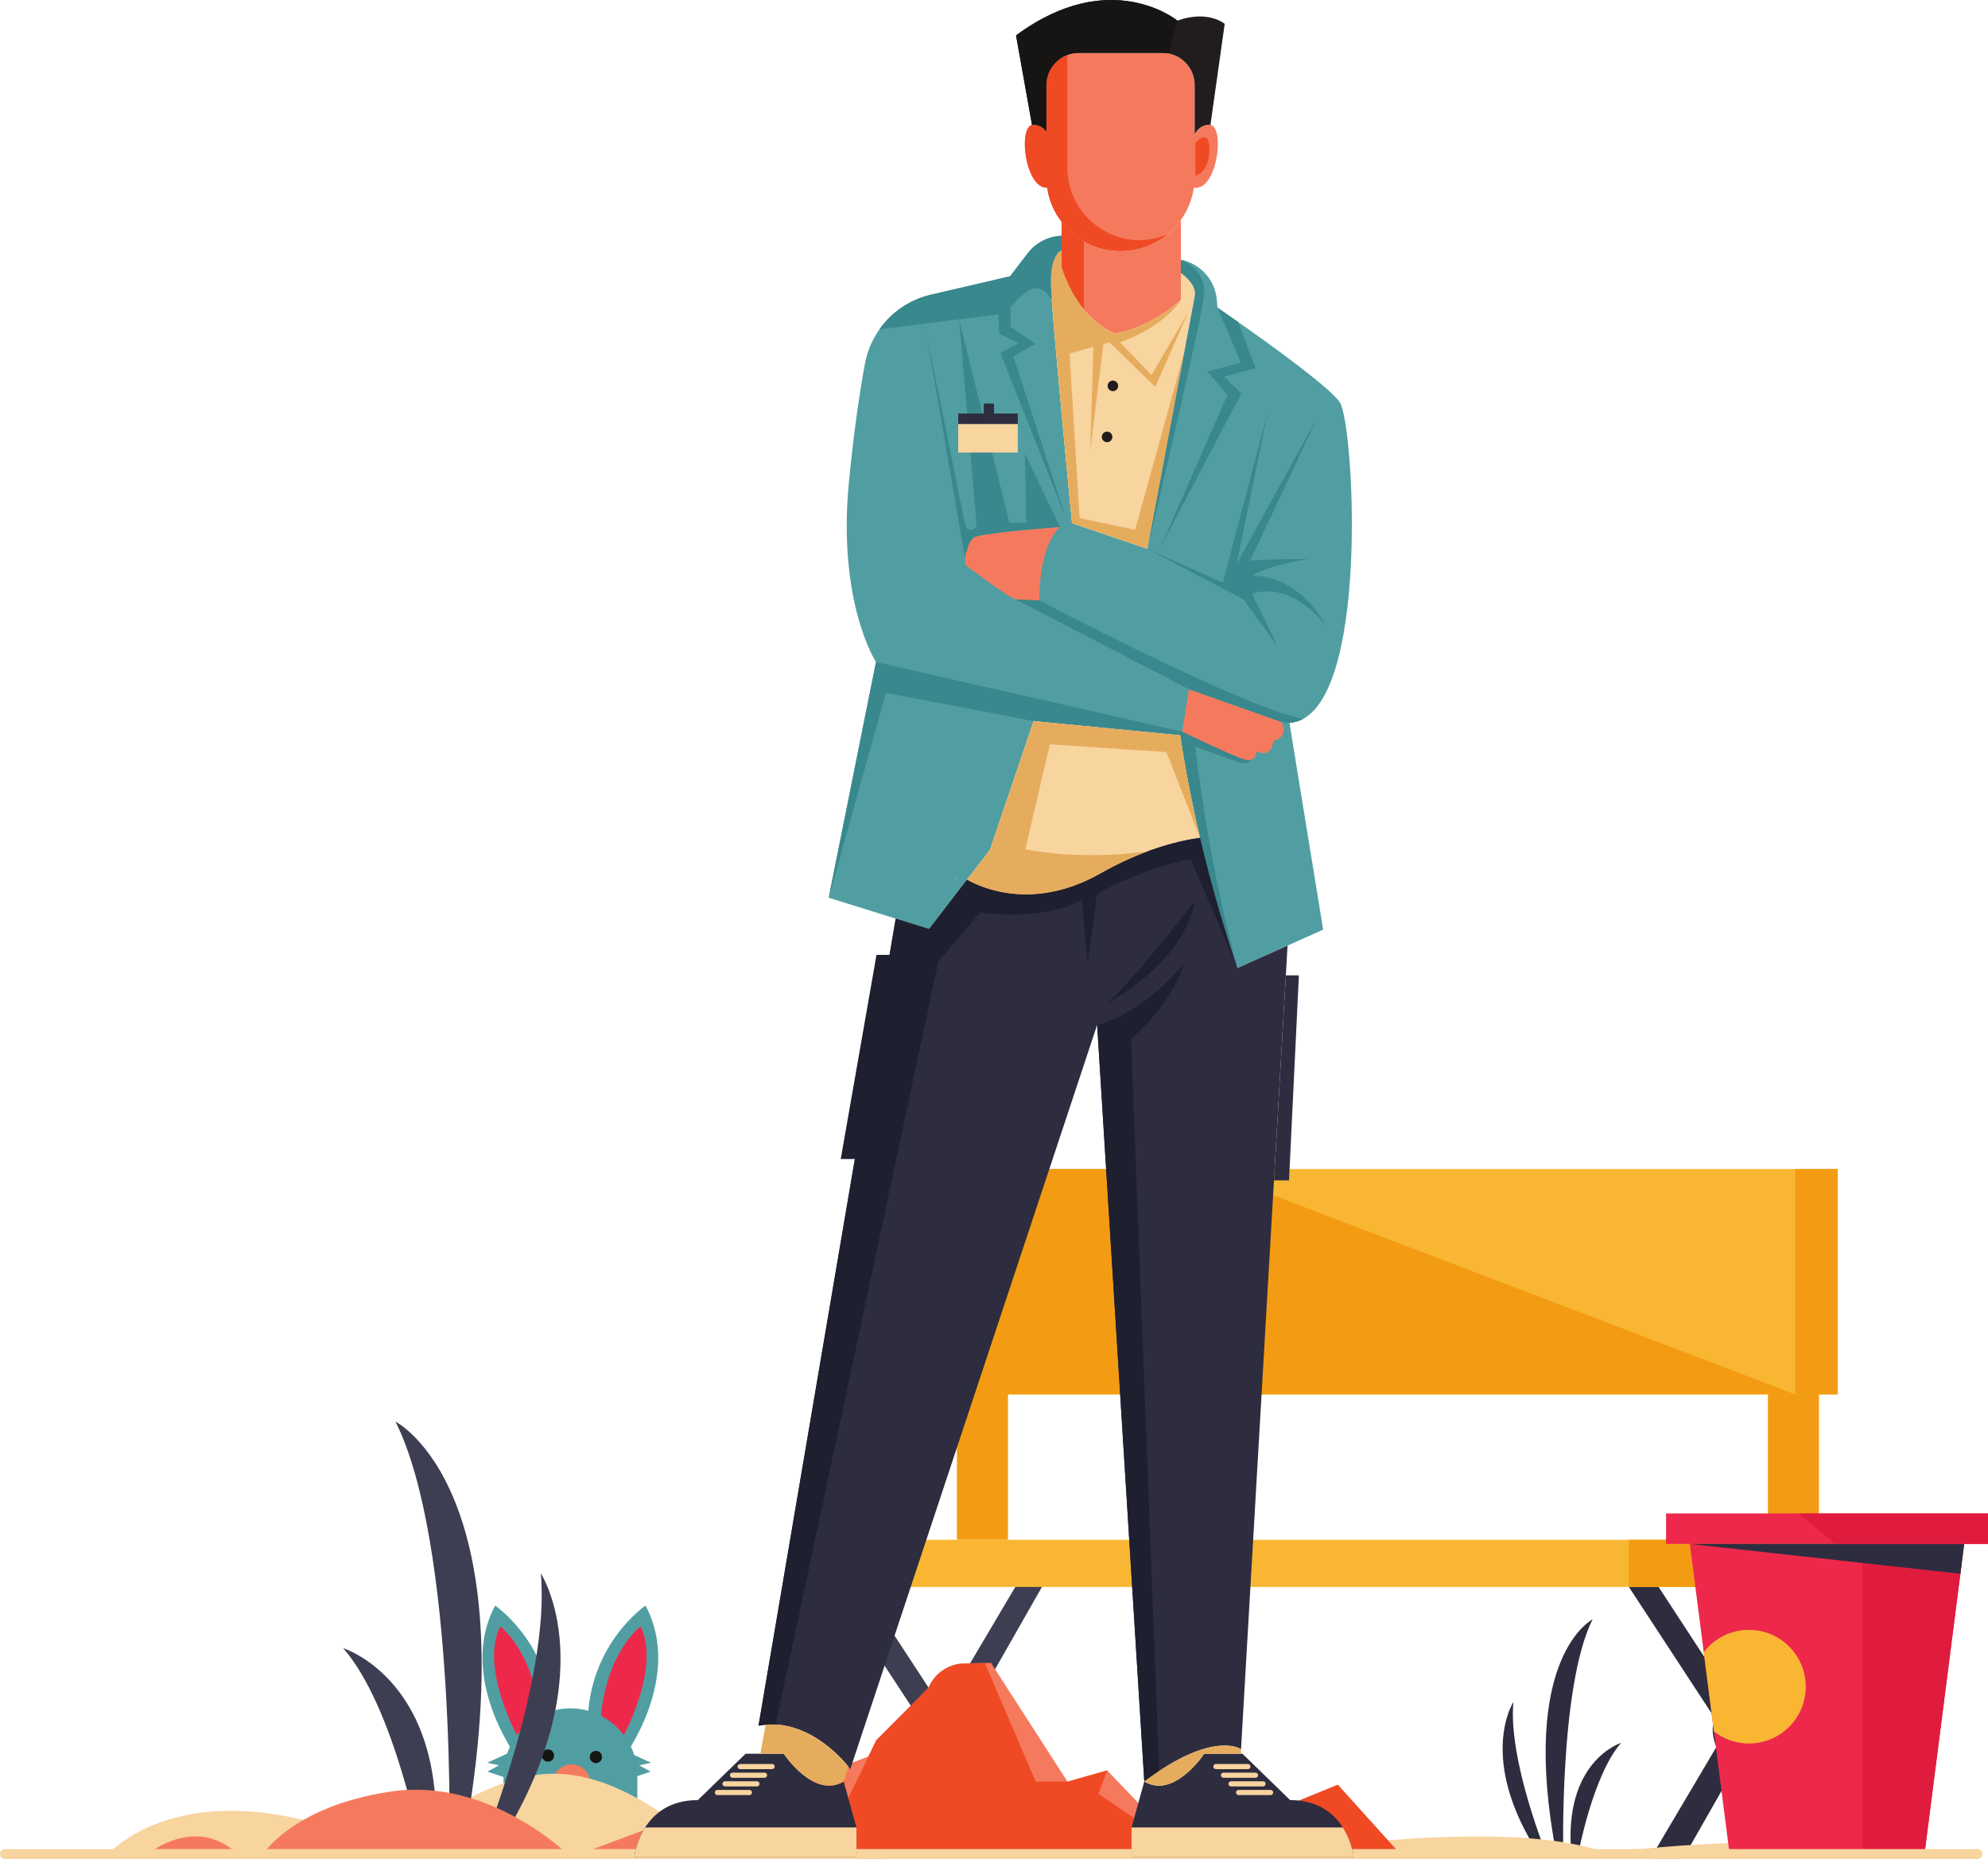
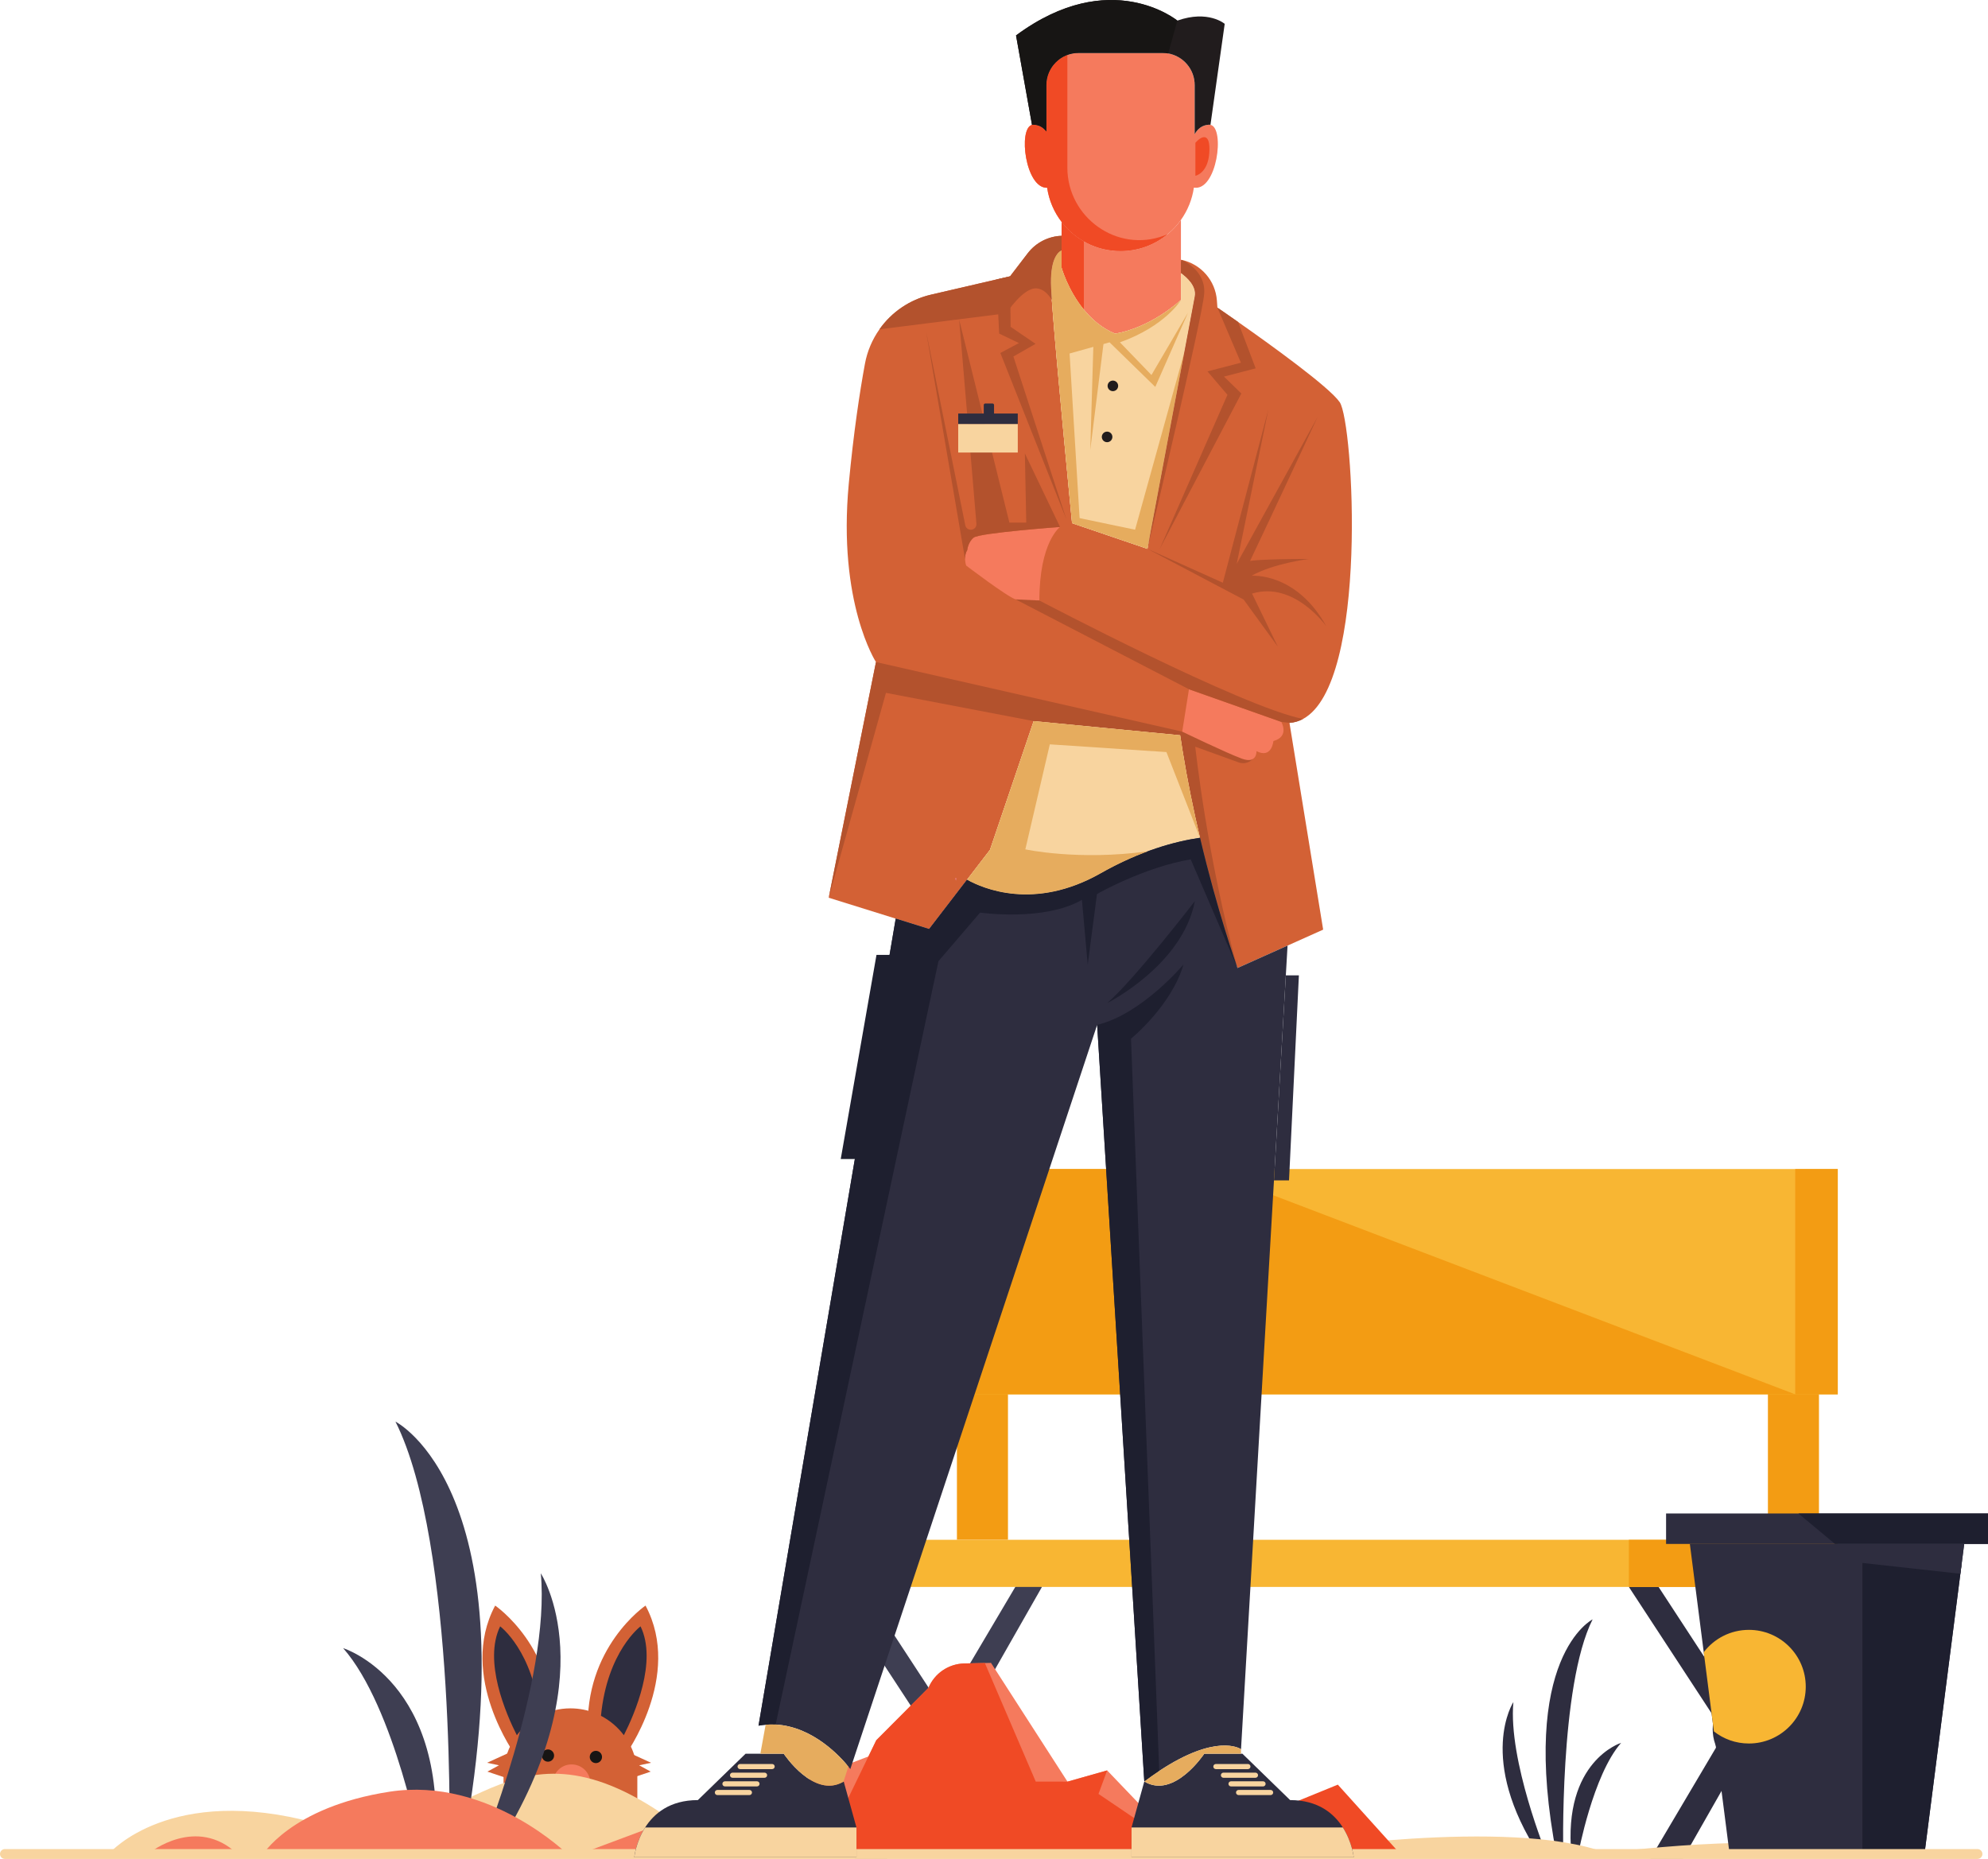
<svg xmlns="http://www.w3.org/2000/svg" viewBox="0 0 2530.853 2366.773" height="2366.773" width="2530.853" xml:space="preserve" id="svg2" version="1.1">
  <defs id="defs6" />
  <g transform="matrix(1.333333,0,0,-1.333333,0,2366.773)" id="g10">
    <g transform="scale(0.1)" id="g12">
-       <path id="path14" style="fill:#519ea2;fill-opacity:1;fill-rule:nonzero;stroke:none" d="M 6085.22,799.199 V 160.801 H 4807.83 v 638.398 c 0,143.301 47.46,275.701 126.99,382.201 57.52,77 132.32,140.8 218.45,185.2 87.69,45.5 187.64,71.3 293.25,71.3 176.34,0 336.01,-71.3 451.68,-187 115.35,-115.7 187.02,-275.298 187.02,-451.701" />
-       <path id="path16" style="fill:#519ea2;fill-opacity:1;fill-rule:nonzero;stroke:none" d="m 4924.09,986.402 c 0,0 -556.12,758.998 -196.28,1432.898 0,0 588.83,-399.1 549.58,-1210.4 l -353.3,-222.498" />
-       <path id="path18" style="fill:#ee284b;fill-opacity:1;fill-rule:nonzero;stroke:none" d="m 5153.27,1366.6 c -86.13,-44.4 -160.93,-108.2 -218.45,-185.2 -102.47,201.8 -321.87,705.7 -159.36,1039.5 0,0 317.77,-236.4 377.81,-854.3" />
-       <path id="path20" style="fill:#519ea2;fill-opacity:1;fill-rule:nonzero;stroke:none" d="m 5967.23,986.402 c 0,0 556.12,758.998 196.28,1432.898 0,0 -588.83,-399.1 -549.58,-1210.4 l 353.3,-222.498" />
-       <path id="path22" style="fill:#ee284b;fill-opacity:1;fill-rule:nonzero;stroke:none" d="m 5738.05,1366.6 c 86.12,-44.4 160.93,-108.2 218.45,-185.2 102.47,201.8 321.86,705.7 159.36,1039.5 0,0 -317.77,-236.4 -377.81,-854.3" />
+       <path id="path14" style="fill:#d36135;fill-opacity:1;fill-rule:nonzero;stroke:none" d="M 6085.22,799.199 V 160.801 H 4807.83 v 638.398 c 0,143.301 47.46,275.701 126.99,382.201 57.52,77 132.32,140.8 218.45,185.2 87.69,45.5 187.64,71.3 293.25,71.3 176.34,0 336.01,-71.3 451.68,-187 115.35,-115.7 187.02,-275.298 187.02,-451.701" />
+       <path id="path16" style="fill:#d36135;fill-opacity:1;fill-rule:nonzero;stroke:none" d="m 4924.09,986.402 c 0,0 -556.12,758.998 -196.28,1432.898 0,0 588.83,-399.1 549.58,-1210.4 l -353.3,-222.498" />
+       <path id="path18" style="fill:#2e2d3f;fill-opacity:1;fill-rule:nonzero;stroke:none" d="m 5153.27,1366.6 c -86.13,-44.4 -160.93,-108.2 -218.45,-185.2 -102.47,201.8 -321.87,705.7 -159.36,1039.5 0,0 317.77,-236.4 377.81,-854.3" />
+       <path id="path20" style="fill:#d36135;fill-opacity:1;fill-rule:nonzero;stroke:none" d="m 5967.23,986.402 c 0,0 556.12,758.998 196.28,1432.898 0,0 -588.83,-399.1 -549.58,-1210.4 l 353.3,-222.498" />
+       <path id="path22" style="fill:#2e2d3f;fill-opacity:1;fill-rule:nonzero;stroke:none" d="m 5738.05,1366.6 c 86.12,-44.4 160.93,-108.2 218.45,-185.2 102.47,201.8 321.86,705.7 159.36,1039.5 0,0 -317.77,-236.4 -377.81,-854.3" />
      <path id="path24" style="fill:#f57a5d;fill-opacity:1;fill-rule:nonzero;stroke:none" d="m 5636.69,723.5 c 0,-16.102 -2.2,-31.5 -6.29,-45.898 -119.76,22.898 -237,40.5 -351.72,53.699 4.08,95.597 82.35,171.301 178.85,171.301 99.01,0 179.16,-80.102 179.16,-179.102" />
      <path id="path26" style="fill:#171514;fill-opacity:1;fill-rule:nonzero;stroke:none" d="m 5748.09,973.699 c 0,-32.398 -26.23,-58.597 -58.58,-58.597 -32.35,0 -58.57,26.199 -58.57,58.597 0,32.301 26.22,58.601 58.57,58.601 32.35,0 58.58,-26.3 58.58,-58.601" />
      <path id="path28" style="fill:#171514;fill-opacity:1;fill-rule:nonzero;stroke:none" d="m 5290.46,987.102 c 0,-32.301 -26.22,-58.5 -58.57,-58.5 -32.35,0 -58.57,26.199 -58.57,58.5 0,32.398 26.22,58.598 58.57,58.598 32.35,0 58.57,-26.2 58.57,-58.598" />
-       <path id="path30" style="fill:#519ea2;fill-opacity:1;fill-rule:nonzero;stroke:none" d="m 4895.16,1030.2 -244.67,-112.001 113.72,-24.101 -110.27,-60.297 184.36,-62.102 56.86,258.501" />
-       <path id="path32" style="fill:#519ea2;fill-opacity:1;fill-rule:nonzero;stroke:none" d="m 5971.56,1030.2 244.67,-112.001 -113.72,-24.101 110.27,-60.297 -184.36,-62.102 -56.86,258.501" />
+       <path id="path30" style="fill:#d36135;fill-opacity:1;fill-rule:nonzero;stroke:none" d="m 4895.16,1030.2 -244.67,-112.001 113.72,-24.101 -110.27,-60.297 184.36,-62.102 56.86,258.501" />
+       <path id="path32" style="fill:#d36135;fill-opacity:1;fill-rule:nonzero;stroke:none" d="m 5971.56,1030.2 244.67,-112.001 -113.72,-24.101 110.27,-60.297 -184.36,-62.102 -56.86,258.501" />
      <g transform="scale(1.07534)" id="g34">
        <path id="path36" style="fill:#2e2d3f;fill-opacity:1;fill-rule:nonzero;stroke:none" d="M 14462.8,2415.34 16038.3,7.719 H 16300 L 14645.4,2539.67 14462.8,2415.34" />
      </g>
      <g transform="scale(1.0765)" id="g38">
        <path id="path40" style="fill:#2e2d3f;fill-opacity:1;fill-rule:nonzero;stroke:none" d="M 16300,2412.72 14927.7,3.901 h -289.5 l 1499.6,2534.319 162.2,-125.5" />
      </g>
      <path id="path42" style="fill:#3e3e52;fill-opacity:1;fill-rule:nonzero;stroke:none" d="M 7953.91,2597.3 9648.14,8.301 h 281.37 L 8150.25,2731 7953.91,2597.3" />
      <path id="path44" style="fill:#3e3e52;fill-opacity:1;fill-rule:nonzero;stroke:none" d="M 9948.53,2597.3 8471.18,4.199 H 8159.65 L 9773.95,2732.4 9948.53,2597.3" />
      <g transform="scale(1.06549)" id="g46">
        <path id="path48" style="fill:#f39c13;fill-opacity:1;fill-rule:nonzero;stroke:none" d="M 16300,4163.62 V 2860.09 h -457.5 v 1580.96 l 457.5,-277.43" />
      </g>
      <path id="path50" style="fill:#f39c13;fill-opacity:1;fill-rule:nonzero;stroke:none" d="M 9624.13,4436.3 V 3047.4 H 9136.7 v 1684.5 l 487.43,-295.6" />
      <path id="path52" style="fill:#2e2d3f;fill-opacity:1;fill-rule:nonzero;stroke:none" d="m 14926,23.699 c 0,0 -40.1,1627.801 280.2,2263.801 0,0 -711.6,-355.8 -342.5,-2259.398 l 62.3,-4.402" />
      <path id="path54" style="fill:#2e2d3f;fill-opacity:1;fill-rule:nonzero;stroke:none" d="m 15069.1,47.699 c 0,0 139.6,753.703 409.4,1060.701 0,0 -558.3,-172.099 -474.5,-1070.002 l 65.1,9.301" />
      <path id="path56" style="fill:#2e2d3f;fill-opacity:1;fill-rule:nonzero;stroke:none" d="m 14768.8,37 c 0,0 -370.4,905.398 -319,1461 0,0 -353.2,-538.398 250.4,-1464.398 L 14768.8,37" />
      <g transform="scale(1.0765)" id="g58">
        <path id="path60" style="fill:#f8b633;fill-opacity:1;fill-rule:nonzero;stroke:none" d="M 16300,6119.72 V 4121.12 H 8049.84 v 1998.6 H 16300" />
      </g>
      <g transform="scale(1.0765)" id="g62">
        <path id="path64" style="fill:#f8b633;fill-opacity:1;fill-rule:nonzero;stroke:none" d="M 7334.76,2830.83 V 2412.72 H 16300 v 418.11 H 7334.76" />
      </g>
      <g transform="scale(1.0765)" id="g66">
        <path id="path68" style="fill:#f39c13;fill-opacity:1;fill-rule:nonzero;stroke:none" d="M 14447.2,2830.83 V 2412.72 H 16300 v 418.11 h -1852.8" />
      </g>
      <g transform="scale(1.0765)" id="g70">
        <path id="path72" style="fill:#f39c13;fill-opacity:1;fill-rule:nonzero;stroke:none" d="m 16300,6119.72 v -1998.6 h -377.5 v 1998.6 h 377.5" />
      </g>
      <g transform="scale(1.05157)" id="g74">
        <path id="path76" style="fill:#f39c13;fill-opacity:1;fill-rule:nonzero;stroke:none" d="M 16300,4218.83 H 8240.69 V 6264.82 H 10935.9 L 16300,4218.83" />
      </g>
      <g transform="scale(1.07925)" id="g78">
        <path id="path80" style="fill:#f8d49f;fill-opacity:1;fill-rule:nonzero;stroke:none" d="m 971.163,53.462 c 0,0 536.857,616.816 1827.587,262.682 1290.72,-354.043 1599.13,1062.306 3049.77,91.452 1450.64,-970.949 2649.99,536.856 5551.28,-342.736 0,0 1953.3,308.453 2809.9,-11.398 0,0 1484.9,194.21 2090.3,11.398 L 971.163,53.462" />
      </g>
      <path id="path82" style="fill:#f57a5d;fill-opacity:1;fill-rule:nonzero;stroke:none" d="m 1429.37,59.801 c 0,0 443.89,357.199 835.76,-10.402 l -835.76,10.402" />
      <path id="path84" style="fill:#3e3e52;fill-opacity:1;fill-rule:nonzero;stroke:none" d="m 4290.01,22.699 c 0,0 73.44,2986.301 -514.02,4153.001 0,0 1305.46,-652.7 628.25,-4144.802 l -114.23,-8.199" />
      <path id="path86" style="fill:#3e3e52;fill-opacity:1;fill-rule:nonzero;stroke:none" d="m 4027.41,66.801 c 0,0 -256.06,1382.699 -751.1,1945.999 0,0 1024.22,-315.8 870.59,-1963.101 l -119.49,17.102" />
      <path id="path88" style="fill:#3e3e52;fill-opacity:1;fill-rule:nonzero;stroke:none" d="m 4578.42,47.199 c 0,0 679.49,1661.001 585.12,2680.201 0,0 648.03,-987.7 -459.29,-2686.502 l -125.83,6.301" />
      <path id="path90" style="fill:#f57a5d;fill-opacity:1;fill-rule:nonzero;stroke:none" d="M 5519.36,40.199 6210.9,298.801 6660.68,40.199 Z" />
      <path id="path92" style="fill:#f57a5d;fill-opacity:1;fill-rule:nonzero;stroke:none" d="m 2497.06,25.301 c 0,0 271.8,470.398 1223.11,616.801 C 4671.47,788.398 5429.38,35.699 5429.38,35.699 L 2497.06,25.301" />
      <path id="path94" style="fill:#f57a5d;fill-opacity:1;fill-rule:nonzero;stroke:none" d="m 11333.9,48.5 -762.8,796.801 -378.8,-107.199 -730.15,1134.098 -58.78,-1.3 -196.72,-4.3 c -150.2,-3.3 -284.31,-94.9 -342.01,-233.6 v 0 L 8366.76,1133.6 8291.72,978.801 7599.01,713.199 7447.39,401.102 6501.96,26.5 l 1351.72,48.699 -18.43,-38 L 11333.9,48.5" />
      <path id="path96" style="fill:#f04a25;fill-opacity:1;fill-rule:nonzero;stroke:none" d="M 11333.9,48.5 7835.25,37.199 8366.76,1133.6 8864.64,1633 v 0 c 57.7,138.7 191.81,230.3 342.01,233.6 l 196.72,4.3 485.94,-1132.4 302.99,-0.398 378.8,107.199 -82.7,-224.403 845.5,-572.398" />
      <g transform="scale(1.03863)" id="g98">
        <path id="path100" style="fill:#2e2d3f;fill-opacity:1;fill-rule:nonzero;stroke:none" d="m 16300,1192.54 c 0,-188.04 -124.3,-340.453 -277.7,-340.453 -153.4,0 -277.7,152.413 -277.7,340.453 0,188.03 124.3,340.45 277.7,340.45 153.4,0 277.7,-152.42 277.7,-340.45" />
      </g>
      <g transform="scale(1.15057)" id="g102">
-         <path id="path104" style="fill:#ee284b;fill-opacity:1;fill-rule:nonzero;stroke:none" d="m 16300,2614.27 -22.9,-178.43 -8.9,-69.02 -297.1,-2319.279 h -1618.9 l -129.5,1010.889 -84.2,657.24 -115.2,898.6 H 16300" />
+         <path id="path104" style="fill:#2e2d3f;fill-opacity:1;fill-rule:nonzero;stroke:none" d="m 16300,2614.27 -22.9,-178.43 -8.9,-69.02 -297.1,-2319.279 h -1618.9 l -129.5,1010.889 -84.2,657.24 -115.2,898.6 H 16300" />
      </g>
      <g transform="scale(1.14895)" id="g106">
-         <path id="path108" style="fill:#df1c3e;fill-opacity:1;fill-rule:nonzero;stroke:none" d="m 16300,2439.27 -8.9,-69.11 -297.5,-2322.552 h -516.4 V 2515.95 c 355,59.35 622.4,22.28 822.8,-76.68" />
+         <path id="path108" style="fill:#1e1f2f;fill-opacity:1;fill-rule:nonzero;stroke:none" d="m 16300,2439.27 -8.9,-69.11 -297.5,-2322.552 h -516.4 V 2515.95 c 355,59.35 622.4,22.28 822.8,-76.68" />
      </g>
      <g transform="scale(1.16448)" id="g110">
-         <path id="path112" style="fill:#ee284b;fill-opacity:1;fill-rule:nonzero;stroke:none" d="m 16300.3,2832.77 v -249.73 h -2639.5 v 249.73 h 2639.5" />
+         <path id="path112" style="fill:#2e2d3f;fill-opacity:1;fill-rule:nonzero;stroke:none" d="m 16300.3,2832.77 v -249.73 h -2639.5 v 249.73 h 2639.5" />
      </g>
      <g transform="scale(1.15057)" id="g114">
        <path id="path116" style="fill:#2e2d3f;fill-opacity:1;fill-rule:nonzero;stroke:none" d="m 16300,2614.27 -31.8,-247.45 -2244.9,247.45 H 16300" />
      </g>
      <g transform="scale(1.16448)" id="g118">
-         <path id="path120" style="fill:#df1c3e;fill-opacity:1;fill-rule:nonzero;stroke:none" d="m 16300.3,2832.77 v -249.73 h -1254.6 l -299.6,249.73 h 1554.2" />
+         <path id="path120" style="fill:#1e1f2f;fill-opacity:1;fill-rule:nonzero;stroke:none" d="m 16300.3,2832.77 v -249.73 h -1254.6 l -299.6,249.73 h 1554.2" />
      </g>
      <g transform="scale(1.05775)" id="g122">
        <path id="path124" style="fill:#f8b633;fill-opacity:1;fill-rule:nonzero;stroke:none" d="m 16300,1555.09 c 0,-283.33 -229.9,-512.97 -513.3,-512.97 -119.2,0 -228.8,40.56 -315.9,109.19 l -91.6,714.92 c 93.5,122.62 241.3,201.75 407.5,201.75 283.4,0 513.3,-229.55 513.3,-512.89" />
      </g>
      <path id="path126" style="fill:#f04a25;fill-opacity:1;fill-rule:nonzero;stroke:none" d="m 11590.2,34.699 583.6,430 599.7,244.801 582.7,-646.398 -1766,-28.402" />
      <g transform="scale(1.16123)" id="g128">
        <path id="path130" style="fill:#f8d49f;fill-opacity:1;fill-rule:nonzero;stroke:none" d="M 16259.4,0 H 40.602 C 18.178,0 0,18.172 0,40.646 v 0 c 0,22.39 18.178,40.562 40.602,40.562 H 16259.4 c 22.4,0 40.6,-18.172 40.6,-40.562 v 0 C 16300,18.172 16281.8,0 16259.4,0" />
      </g>
-       <path id="path132" style="fill:#519ea2;fill-opacity:1;fill-rule:nonzero;stroke:none" d="m 12311.9,10848.1 321.6,-1974.22 -340,-152.47 -478,-213.98 c -0.2,0.49 -0.2,0.98 -0.5,1.46 -11.3,31.13 -191.9,539.26 -357.4,1242.02 -60.3,256.19 -118.8,538.29 -166.6,832.39 -7.9,48.6 -15.5,97.3 -22.6,146.4 L 9869.52,10865 9815.6,10705.9 9452.33,9635.46 9233.44,9350.63 8871.4,8879.51 8552.26,8979.03 7912.5,9178.56 8363.77,11429 c 0,0 -366.7,564 -259.59,1703.6 46.09,489.7 103.68,870.1 154.18,1144.4 22.31,120.8 70.35,232.6 138.74,329.2 115.2,163.5 288.5,283.6 491.22,330.7 l 626.27,145.3 129.43,29.9 168.38,219.9 c 78.69,102.7 197.8,162.5 323.6,167.2 v -138.3 c -43.7,-22 -113.3,-98.8 -100.3,-361.8 1.5,-29.1 3.9,-66.9 6.9,-112 38.7,-541.9 193.4,-2132 193.4,-2132 l 719.6,-244.9 c 0,0 0.3,1.2 0.8,3.7 19.1,101.5 426.2,2269.5 451.7,2407.3 17.9,97.5 -74,180.9 -132.6,222.8 v 126.5 l 5.6,-1.2 c 0,0 0.3,0 0.8,-0.3 185.8,-39.7 323.1,-197.6 337,-387.3 l 4.9,-68.4 c 0,0 79.4,-54.1 197.1,-136.7 305.4,-214 868.7,-619.2 970.4,-765.8 132.6,-190.9 280.2,-2685.7 -349.8,-3025 -39.9,-21.8 -83.1,-34.8 -129.6,-37.7" />
-       <path id="path134" style="fill:#39888e;fill-opacity:1;fill-rule:nonzero;stroke:none" d="m 11826.3,10470.9 -414,149.7 c 0,0 114.2,-1067.75 402.7,-2111.71 -11.3,31.13 -191.9,539.26 -357.4,1242.02 -60.3,256.19 -118.8,538.29 -166.6,832.39 -7.9,48.6 -15.5,97.3 -22.6,146.4 L 9869.52,10865 8459.11,11134.8 7912.5,9178.56 8363.77,11429 l 2924.03,-664.5 709.3,-186.3 -4.3,-17.9 c -17.8,-73.4 -95.5,-115.1 -166.5,-89.4" />
+       <path id="path132" style="fill:#d36135;fill-opacity:1;fill-rule:nonzero;stroke:none" d="m 12311.9,10848.1 321.6,-1974.22 -340,-152.47 -478,-213.98 c -0.2,0.49 -0.2,0.98 -0.5,1.46 -11.3,31.13 -191.9,539.26 -357.4,1242.02 -60.3,256.19 -118.8,538.29 -166.6,832.39 -7.9,48.6 -15.5,97.3 -22.6,146.4 L 9869.52,10865 9815.6,10705.9 9452.33,9635.46 9233.44,9350.63 8871.4,8879.51 8552.26,8979.03 7912.5,9178.56 8363.77,11429 c 0,0 -366.7,564 -259.59,1703.6 46.09,489.7 103.68,870.1 154.18,1144.4 22.31,120.8 70.35,232.6 138.74,329.2 115.2,163.5 288.5,283.6 491.22,330.7 l 626.27,145.3 129.43,29.9 168.38,219.9 c 78.69,102.7 197.8,162.5 323.6,167.2 v -138.3 c -43.7,-22 -113.3,-98.8 -100.3,-361.8 1.5,-29.1 3.9,-66.9 6.9,-112 38.7,-541.9 193.4,-2132 193.4,-2132 l 719.6,-244.9 c 0,0 0.3,1.2 0.8,3.7 19.1,101.5 426.2,2269.5 451.7,2407.3 17.9,97.5 -74,180.9 -132.6,222.8 v 126.5 l 5.6,-1.2 c 0,0 0.3,0 0.8,-0.3 185.8,-39.7 323.1,-197.6 337,-387.3 l 4.9,-68.4 c 0,0 79.4,-54.1 197.1,-136.7 305.4,-214 868.7,-619.2 970.4,-765.8 132.6,-190.9 280.2,-2685.7 -349.8,-3025 -39.9,-21.8 -83.1,-34.8 -129.6,-37.7" />
+       <path id="path134" style="fill:#b3522d;fill-opacity:1;fill-rule:nonzero;stroke:none" d="m 11826.3,10470.9 -414,149.7 c 0,0 114.2,-1067.75 402.7,-2111.71 -11.3,31.13 -191.9,539.26 -357.4,1242.02 -60.3,256.19 -118.8,538.29 -166.6,832.39 -7.9,48.6 -15.5,97.3 -22.6,146.4 L 9869.52,10865 8459.11,11134.8 7912.5,9178.56 8363.77,11429 l 2924.03,-664.5 709.3,-186.3 -4.3,-17.9 c -17.8,-73.4 -95.5,-115.1 -166.5,-89.4" />
      <g transform="scale(1.05801)" id="g136">
        <path id="path138" style="fill:#f57a5d;fill-opacity:1;fill-rule:nonzero;stroke:none" d="m 10774.2,15084.2 c -15.5,-107.5 -56.8,-206.9 -117,-291.5 -30.5,-42.9 -65.9,-82 -105.4,-116.3 -5.1,-4.4 -10.2,-8.8 -15.5,-13 -115.4,-95 -263.2,-152 -424.4,-152 -216.86,0 -409.86,103.4 -531.69,263.5 -67.68,88 -113.52,193.2 -130.24,307.9 -196.22,-6.3 -263.88,535.4 -136.69,567.6 4.4,1.4 9.27,1.8 14.37,1.6 54.2,-2.3 90.35,-29 115.14,-62.1 v 419.3 c 0,125.2 79,231.7 189.5,272.7 31.47,11.6 65.59,18.1 101.22,18.1 h 756.69 c 160.8,0 291,-130.2 291,-290.8 v -442.9 c 23.8,43.5 63.9,82.9 130.2,85.7 4.4,0.2 8.6,-0.2 12.3,-1.2 133.4,-27.5 59,-602.3 -149.5,-566.6" />
      </g>
      <g transform="scale(1.08902)" id="g140">
        <path id="path142" style="fill:#211c1d;fill-opacity:1;fill-rule:nonzero;stroke:none" d="m 10737.6,16090.7 -124.9,-885.4 c -3.6,0.9 -7.6,1.3 -12,1.1 -64.3,-2.7 -103.3,-41 -126.4,-83.3 v 430.4 c 0,138.6 -100,254.1 -232.1,277.7 -16.5,3.2 -33.3,4.7 -50.6,4.7 h -735.2 c -155.91,0 -282.44,-126.5 -282.44,-282.4 v -407.4 c -24.09,32.2 -59.2,58 -111.86,60.3 -4.96,0.2 -9.69,-0.2 -13.96,-1.6 l -140.01,784.4 c 827.15,612.7 1414.37,129.9 1414.37,129.9 271.1,95.9 415.1,-28.4 415.1,-28.4" />
      </g>
      <path id="path144" style="fill:#f57a5d;fill-opacity:1;fill-rule:nonzero;stroke:none" d="m 11275.5,15650.9 v -765.3 c -329.2,-287.7 -629.4,-320.8 -629.4,-320.8 -124.6,51.5 -222.4,137.3 -297.4,229.2 -153.4,187.2 -212.7,400.3 -212.7,400.3 v 437.7 c 7.1,-9.3 14.4,-18.6 22.3,-27.7 7.1,-8.5 14.7,-17.1 22.5,-25.5 0.5,-0.5 1,-1.2 1.7,-1.9 6.2,-6.6 12.8,-13.3 19.2,-19.6 2.7,-2.7 5.6,-5.4 8.3,-7.9 7.3,-7.3 14.9,-14.2 22.8,-21.1 17.9,-15.7 36.5,-30.4 55.9,-44.1 2.7,-1.9 5.6,-4.1 8.6,-5.9 5.8,-4.1 11.7,-8.1 17.6,-12 11,-7.1 22.3,-14 33.8,-20.6 6.4,-3.6 13,-7.3 19.6,-10.8 19.6,-10.2 40,-19.8 60.8,-28.4 6.9,-2.9 13.8,-5.6 20.9,-8.3 7.1,-2.5 14.2,-5.2 21.3,-7.4 6.8,-2.4 14,-4.6 21.1,-7.1 0.2,0 0.2,0 0.5,0 14.4,-4.4 28.9,-8.3 43.8,-11.7 5.4,-1.3 11.1,-2.7 16.9,-3.7 6.4,-1.5 12.5,-2.7 18.9,-3.7 6.4,-1.2 12.8,-2.2 19.4,-3.2 5.1,-1 10.3,-1.5 15.4,-2.2 4.4,-0.7 8.8,-1.2 13.3,-1.7 4.6,-0.5 9.5,-1 14.2,-1.2 6.6,-0.8 13.2,-1.2 19.8,-1.7 h 1.3 c 13.9,-0.8 28.4,-1.3 42.6,-1.3 24.8,0 49.3,1.3 73.3,4 8.3,0.7 16.9,1.7 25.2,2.9 10.8,1.5 21.4,3.2 31.9,5.1 h 0.3 c 1.4,0.3 2.9,0.5 4.4,1 9,1.7 17.9,3.4 26.7,5.7 9.1,1.9 18.1,4.4 26.9,6.8 4,1 7.9,2.2 11.8,3.5 7.6,2.1 15.2,4.4 22.6,7.1 9.3,2.9 18.3,6.1 27.2,9.5 2.7,1 5.4,2 7.8,3.2 7.6,2.7 15.2,5.9 22.8,9.3 1,0.3 2,0.8 2.7,1.2 7.6,3.2 15.5,6.9 23.1,10.6 2.6,1.2 5.4,2.4 8,3.9 7.4,3.7 14.5,7.4 21.6,11.3 1.5,0.7 3.2,1.5 4.7,2.4 6.8,4 13.7,7.6 20.3,11.8 2.2,1 4.2,2.5 6.4,3.7 7.6,4.6 15.2,9.5 22.5,14.4 0.8,0.3 1.5,0.8 2.2,1.5 8.4,5.4 16.7,11.3 24.6,17.2 5.4,3.6 10.7,7.8 15.9,12 5.4,3.9 10.8,8.1 15.9,12.5 l 0.3,0.2 c 5.6,4.4 11,9.1 16.4,13.7 41.7,36.3 79.2,77.8 111.5,123.1" />
      <path id="path146" style="fill:#f38a9a;fill-opacity:1;fill-rule:nonzero;stroke:none" d="m 9120.69,9365.58 h 10.53 l -4.4,-24.51 z" />
      <g transform="scale(1.05684)" id="g148">
        <path id="path150" style="fill:#f04a25;fill-opacity:1;fill-rule:nonzero;stroke:none" d="m 10548,14679.7 c -115.5,-95.1 -263.5,-152.1 -424.9,-152.1 -217.07,0 -410.29,103.4 -532.26,263.7 -67.74,88.1 -113.63,193.4 -130.37,308.2 -196.45,-6.3 -264.18,536 -136.85,568.3 4.41,1.3 9.28,1.8 14.39,1.6 54.26,-2.4 90.44,-29 115.26,-62.2 v 419.8 c 0,125.3 79.1,232 189.71,273 v -1017.7 c 0,-451.5 449.52,-773.4 872.52,-615.3 10.8,4 21.6,8.2 32.5,12.7" />
      </g>
      <g transform="scale(1.01158)" id="g152">
        <path id="path154" style="fill:#f04a25;fill-opacity:1;fill-rule:nonzero;stroke:none" d="m 11282.9,16199.9 v -311.6 c 0,0 118.1,21.3 131.2,216.5 13.1,195.2 -70.5,164 -131.2,95.1" />
      </g>
      <path id="path156" style="fill:#f04a25;fill-opacity:1;fill-rule:nonzero;stroke:none" d="M 10348.7,15445.7 V 14794 c -153.4,187.2 -212.7,400.3 -212.7,400.3 v 437.7 c 7.1,-9.3 14.4,-18.6 22.3,-27.7 7.1,-8.5 14.7,-17.1 22.5,-25.5 0.5,-0.5 1,-1.2 1.7,-1.9 6.2,-6.6 12.8,-13.3 19.2,-19.6 2.7,-2.7 5.6,-5.4 8.3,-7.9 7.3,-7.3 14.9,-14.2 22.8,-21.1 17.9,-15.7 36.5,-30.4 55.9,-44.1 2.7,-1.9 5.6,-4.1 8.6,-5.9 5.8,-4.1 11.7,-8.1 17.6,-12 11,-7.1 22.3,-14 33.8,-20.6" />
      <path id="path158" style="fill:#f8d49f;fill-opacity:1;fill-rule:nonzero;stroke:none" d="m 11408.1,14921.2 c -7.3,-40 -46.8,-250.5 -99.5,-531.9 -133.8,-712.6 -353,-1879.1 -353,-1879.1 l -643.1,218.9 -46.6,15.7 -29.9,10.3 c 0,0 -181.7,1865.8 -200.3,2244 -13,263 56.6,339.8 100.3,361.8 v -166.6 c 0,0 59.3,-213.1 212.7,-400.3 75,-91.9 172.8,-177.7 297.4,-229.2 0,0 300.2,33.1 629.4,320.8 v 258.4 c 58.6,-41.9 150.5,-125.3 132.6,-222.8" />
      <path id="path160" style="fill:#f8d49f;fill-opacity:1;fill-rule:nonzero;stroke:none" d="m 11457.6,9750.91 c -136.5,-19.86 -305.6,-58.1 -498.8,-129.18 -139,-51.23 -290.4,-119.62 -450.7,-210.56 -632.69,-358.85 -1124.89,-144.37 -1274.66,-60.54 l 218.89,284.83 363.27,1070.44 53.92,159.1 1398.88,-135.3 c 7.1,-49.1 14.7,-97.8 22.6,-146.4 47.8,-294.1 106.3,-576.2 166.6,-832.39" />
      <path id="path162" style="fill:#2e2d3f;fill-opacity:1;fill-rule:nonzero;stroke:none" d="m 12293.5,8721.41 -16.4,-284.09 -113.3,-1958.02 -314.5,-5431.8 c 0,0.2 -0.2,0.2 -0.5,0.5 -12.7,8.6 -238.7,150.7 -780.7,-207.898 -44.6,-29.602 -91.6,-62.704 -140.6,-99.5 -0.5,-0.204 -1.3,-0.704 -1.8,-1.204 L 10475.5,7964.25 8118.65,858 c 0,0 -6.38,8.898 -18.39,24 -70.35,86.801 -334.34,381.9 -694.18,401.3 -31.13,1.7 -63.24,1.2 -95.84,-1.7 -22.3,-1.7 -44.85,-4.9 -67.89,-9.1 l 1309.91,7706.53 319.14,-99.52 362.04,471.12 c 149.77,-83.83 641.97,-298.31 1274.66,60.54 383.1,217.18 714.5,305.67 949.5,339.74 165.5,-702.76 346.1,-1210.89 357.4,-1242.02 l 0.5,-1.46 478,213.98" />
      <path id="path164" style="fill:#f57a5d;fill-opacity:1;fill-rule:nonzero;stroke:none" d="m 12158.4,10674.8 c 0,0 -14.2,-171.9 -161.3,-96.6 0,0 7.1,-125.5 -139.7,-71.8 -146.8,53.9 -569.6,258.1 -569.6,258.1 l 64.4,404.7 881.5,-311.6 c 0,0 82.3,-139.7 -75.3,-182.8" />
      <path id="path166" style="fill:#f57a5d;fill-opacity:1;fill-rule:nonzero;stroke:none" d="m 10121.5,12718.8 c 0,0 -197.56,-141.4 -197.56,-702 0,0 -146.83,-13.3 -226.99,10.8 -79.9,24 -472.09,322.8 -472.09,322.8 0,0 -9.07,26.2 -10.29,60 -0.98,27.2 2.93,59.4 20.82,86.8 0,0 5.4,74.8 61.28,120.1 56.14,45.4 824.83,101.5 824.83,101.5" />
      <path id="path168" style="fill:#2e2d3f;fill-opacity:1;fill-rule:nonzero;stroke:none" d="M 12925.2,16.301 H 10803.9 V 300.398 l 121.8,439 c 0.5,-0.3 1,-0.496 1.5,-0.796 282.9,-169.102 570.9,265.798 570.9,265.798 h 364.7 l 455.4,-442.502 c 268.5,0 419.2,-129.199 503.5,-261.5 89,-140 103.5,-284.097 103.5,-284.097" />
      <path id="path170" style="fill:#f8d49f;fill-opacity:1;fill-rule:nonzero;stroke:none" d="M 12925.2,16.301 H 10803.9 V 300.398 h 2017.8 c 89,-140 103.5,-284.097 103.5,-284.097" />
      <path id="path172" style="fill:#e6ac5e;fill-opacity:1;fill-rule:nonzero;stroke:none" d="m 11342.7,14764.3 -312.1,-708.1 -436.5,425.7 -381.7,-106.6 100.1,-1646.2 -76.5,26 c 0,0 -181.7,1865.8 -200.3,2244 -13,263 56.6,339.8 100.3,361.8 v -166.6 c 0,0 59.3,-213.1 212.7,-400.3 75,-91.9 172.8,-177.7 297.4,-229.2 0,0 300.2,33.1 629.4,320.8 0,0 -149.3,-249.7 -582.4,-403.7 l 301,-312 348.6,594.4" />
      <path id="path174" style="fill:#e6ac5e;fill-opacity:1;fill-rule:nonzero;stroke:none" d="m 11308.6,14389.3 c -133.8,-712.6 -353,-1879.1 -353,-1879.1 l -643.1,218.9 -46.6,15.7 -0.8,67.4 572.6,-119.6 470.9,1696.7" />
      <path id="path176" style="fill:#e6ac5e;fill-opacity:1;fill-rule:nonzero;stroke:none" d="m 10441.3,14509.6 -31.5,-1055.2 132.6,1064 z" />
      <path id="path178" style="fill:#211c1d;fill-opacity:1;fill-rule:nonzero;stroke:none" d="m 10676.2,14066.1 c 0,-27.9 -22.6,-50.5 -50.4,-50.5 -27.9,0 -50.5,22.6 -50.5,50.5 0,27.9 22.6,50.5 50.5,50.5 27.8,0 50.4,-22.6 50.4,-50.5" />
      <path id="path180" style="fill:#211c1d;fill-opacity:1;fill-rule:nonzero;stroke:none" d="m 10621.1,13578.8 c 0,-27.9 -22.6,-50.5 -50.5,-50.5 -27.9,0 -50.5,22.6 -50.5,50.5 0,27.8 22.6,50.5 50.5,50.5 27.9,0 50.5,-22.7 50.5,-50.5" />
-       <path id="path182" style="fill:#39888e;fill-opacity:1;fill-rule:nonzero;stroke:none" d="m 10955.6,12510.2 720,-323.6 434.9,1654.5 -302.5,-1474.9 770.5,1399.2 c 0,0 -444.4,-954.9 -642.9,-1370.8 0,0 99.3,18.9 562.5,18.9 0,0 -340.3,-42.6 -548.3,-160.8 0,0 425.4,37.9 713.8,-482.1 0,0 -307.3,434.9 -709.1,312 l 245.8,-505.8 -326.2,449 -918.5,484.4" />
-       <path id="path184" style="fill:#39888e;fill-opacity:1;fill-rule:nonzero;stroke:none" d="m 11497.4,14943.7 c -18.4,-226.9 -517.5,-2331.3 -541,-2429.8 19.1,101.5 426.2,2269.5 451.7,2407.3 17.9,97.5 -74,180.9 -132.6,222.8 v 108.6 l 5.6,16.7 c 0,0 0.3,0 0.8,-0.3 13.2,-5.4 233.6,-99.8 215.5,-325.3" />
-       <path id="path186" style="fill:#39888e;fill-opacity:1;fill-rule:nonzero;stroke:none" d="m 11686.6,14154.7 165.7,-161.5 -779,-1483.5 646.4,1471 -190.7,223.7 319.1,82.9 -224.3,526 c 0,0 79.4,-54.1 197.1,-136.7 l 168.2,-443.2 -302.5,-78.7" />
+       <path id="path182" style="fill:#b3522d;fill-opacity:1;fill-rule:nonzero;stroke:none" d="m 10955.6,12510.2 720,-323.6 434.9,1654.5 -302.5,-1474.9 770.5,1399.2 c 0,0 -444.4,-954.9 -642.9,-1370.8 0,0 99.3,18.9 562.5,18.9 0,0 -340.3,-42.6 -548.3,-160.8 0,0 425.4,37.9 713.8,-482.1 0,0 -307.3,434.9 -709.1,312 l 245.8,-505.8 -326.2,449 -918.5,484.4" />
+       <path id="path184" style="fill:#b3522d;fill-opacity:1;fill-rule:nonzero;stroke:none" d="m 11497.4,14943.7 c -18.4,-226.9 -517.5,-2331.3 -541,-2429.8 19.1,101.5 426.2,2269.5 451.7,2407.3 17.9,97.5 -74,180.9 -132.6,222.8 v 108.6 l 5.6,16.7 c 0,0 0.3,0 0.8,-0.3 13.2,-5.4 233.6,-99.8 215.5,-325.3" />
+       <path id="path186" style="fill:#b3522d;fill-opacity:1;fill-rule:nonzero;stroke:none" d="m 11686.6,14154.7 165.7,-161.5 -779,-1483.5 646.4,1471 -190.7,223.7 319.1,82.9 -224.3,526 c 0,0 79.4,-54.1 197.1,-136.7 l 168.2,-443.2 -302.5,-78.7" />
      <g transform="scale(1.08902)" id="g188">
        <path id="path190" style="fill:#171514;fill-opacity:1;fill-rule:nonzero;stroke:none" d="m 10322.5,16119.1 -80.3,-287.9 c -16.5,3.2 -33.3,4.7 -50.6,4.7 h -735.2 c -155.91,0 -282.44,-126.5 -282.44,-282.4 v -407.4 c -24.09,32.2 -59.2,58 -111.86,60.3 -4.96,0.2 -9.69,-0.2 -13.96,-1.6 l -140.01,784.4 c 827.15,612.7 1414.37,129.9 1414.37,129.9" />
      </g>
-       <path id="path192" style="fill:#39888e;fill-opacity:1;fill-rule:nonzero;stroke:none" d="m 9551.36,14380.4 177.47,94.4 -188.75,90.7 -25.49,516.7 129.43,29.9 5.63,-482.4 237.76,-162.2 -211.53,-120.9 505.92,-1555 -630.44,1588.8" />
-       <path id="path194" style="fill:#39888e;fill-opacity:1;fill-rule:nonzero;stroke:none" d="m 10121.5,12718.8 c 0,0 -768.69,-56.1 -824.83,-101.5 -55.88,-45.3 -61.28,-120.1 -61.28,-120.1 -17.89,-27.4 -21.8,-59.6 -20.82,-86.8 l -371.6,2172.8 373.4,-1847.9 c 7.08,-35.1 45.74,-53.6 77.51,-37.2 v 0 c 19.35,10 30.78,30.7 28.94,52.4 l -164.63,1947.6 479.45,-1937.4 h 161.05 l -13.24,660.1 336.05,-702" />
-       <path id="path196" style="fill:#39888e;fill-opacity:1;fill-rule:nonzero;stroke:none" d="m 10136,15499.2 v -138.3 c -43.7,-22 -113.3,-98.8 -100.3,-361.8 1.5,-29.1 3.9,-66.9 6.9,-112 -30.7,51.2 -77.98,103.2 -141.7,109.8 -129.92,13.5 -292.18,-238 -292.18,-238 L 8397.1,14606.2 c 115.2,163.5 288.5,283.6 491.22,330.7 l 626.27,145.3 129.43,29.9 168.38,219.9 c 78.69,102.7 197.8,162.5 323.6,167.2" />
-       <path id="path198" style="fill:#39888e;fill-opacity:1;fill-rule:nonzero;stroke:none" d="m 12441.5,10885.8 c -39.9,-21.8 -83.1,-34.8 -129.6,-37.7 l -78.2,9.5 -881.5,311.6 -1655.25,858.4 226.99,-10.8 c 0,0 1938.16,-1019 2517.56,-1131" />
+       <path id="path192" style="fill:#b3522d;fill-opacity:1;fill-rule:nonzero;stroke:none" d="m 9551.36,14380.4 177.47,94.4 -188.75,90.7 -25.49,516.7 129.43,29.9 5.63,-482.4 237.76,-162.2 -211.53,-120.9 505.92,-1555 -630.44,1588.8" />
+       <path id="path194" style="fill:#b3522d;fill-opacity:1;fill-rule:nonzero;stroke:none" d="m 10121.5,12718.8 c 0,0 -768.69,-56.1 -824.83,-101.5 -55.88,-45.3 -61.28,-120.1 -61.28,-120.1 -17.89,-27.4 -21.8,-59.6 -20.82,-86.8 l -371.6,2172.8 373.4,-1847.9 c 7.08,-35.1 45.74,-53.6 77.51,-37.2 v 0 c 19.35,10 30.78,30.7 28.94,52.4 l -164.63,1947.6 479.45,-1937.4 h 161.05 l -13.24,660.1 336.05,-702" />
+       <path id="path196" style="fill:#b3522d;fill-opacity:1;fill-rule:nonzero;stroke:none" d="m 10136,15499.2 v -138.3 c -43.7,-22 -113.3,-98.8 -100.3,-361.8 1.5,-29.1 3.9,-66.9 6.9,-112 -30.7,51.2 -77.98,103.2 -141.7,109.8 -129.92,13.5 -292.18,-238 -292.18,-238 L 8397.1,14606.2 c 115.2,163.5 288.5,283.6 491.22,330.7 l 626.27,145.3 129.43,29.9 168.38,219.9 c 78.69,102.7 197.8,162.5 323.6,167.2" />
+       <path id="path198" style="fill:#b3522d;fill-opacity:1;fill-rule:nonzero;stroke:none" d="m 12441.5,10885.8 c -39.9,-21.8 -83.1,-34.8 -129.6,-37.7 l -78.2,9.5 -881.5,311.6 -1655.25,858.4 226.99,-10.8 c 0,0 1938.16,-1019 2517.56,-1131" />
      <path id="path200" style="fill:#1e1f2f;fill-opacity:1;fill-rule:nonzero;stroke:none" d="m 11815,8508.89 -446.1,1036.12 c -453,-77.46 -894.9,-331.4 -894.9,-331.4 l -88.5,-674.08 -55.2,618.69 C 9965.6,8948.39 9357.95,9036.64 9357.95,9036.64 L 8960.38,8572.62 7406.08,1283.3 c -52.7,2.7 -107.36,-0.2 -163.73,-10.8 l 1309.91,7706.53 319.14,-99.52 362.04,471.12 c 149.77,-83.83 641.97,-298.31 1274.66,60.54 383.1,217.18 714.5,305.67 949.5,339.74 165.5,-702.76 346.1,-1210.89 357.4,-1242.02" />
      <path id="path202" style="fill:#e6ac5e;fill-opacity:1;fill-rule:nonzero;stroke:none" d="M 10023.7,10643.1 9789.85,9640.36 c 0,0 505.45,-110.06 1168.95,-18.63 -139,-51.23 -290.4,-119.62 -450.7,-210.56 -632.69,-358.85 -1124.89,-144.37 -1274.66,-60.54 l 218.89,284.83 363.27,1070.44 53.92,159.1 1398.88,-135.3 c 7.1,-49.1 14.7,-97.8 22.6,-146.4 47.8,-294.1 106.3,-576.2 166.6,-832.39 l -320.6,818.49 -1113.3,73.7" />
      <path id="path204" style="fill:#1e1f2f;fill-opacity:1;fill-rule:nonzero;stroke:none" d="m 10798.8,7832.12 269.3,-6992.018 c -45.1,-29.903 -92.6,-63.504 -142.4,-100.704 l -450.2,7224.852 c 428.7,103.43 824.5,577 824.5,577 -114.4,-393.91 -501.2,-709.13 -501.2,-709.13" />
      <path id="path206" style="fill:#e6ac5e;fill-opacity:1;fill-rule:nonzero;stroke:none" d="m 11849.3,1047.5 v -43.1 h -351.2 c 0,0 -288,-434.9 -570.9,-265.798 l 0.3,2 c 49,36.796 96,69.898 140.6,99.5 542,358.598 768,216.498 780.7,207.898 0.3,-0.3 0.5,-0.3 0.5,-0.5" />
      <path id="path208" style="fill:#f8d49f;fill-opacity:1;fill-rule:nonzero;stroke:none" d="m 11915,857.602 h -305.9 c -13.5,0 -24.5,11 -24.5,24.5 v 0 c 0,13.597 11,24.496 24.5,24.496 h 305.9 c 13.6,0 24.6,-10.899 24.6,-24.496 v 0 c 0,-13.5 -11,-24.5 -24.6,-24.5" />
      <path id="path210" style="fill:#f8d49f;fill-opacity:1;fill-rule:nonzero;stroke:none" d="m 11987.3,775 h -305.9 c -13.6,0 -24.5,11 -24.5,24.5 v 0 c 0,13.5 10.9,24.5 24.5,24.5 h 305.9 c 13.6,0 24.5,-11 24.5,-24.5 v 0 c 0,-13.5 -10.9,-24.5 -24.5,-24.5" />
      <path id="path212" style="fill:#f8d49f;fill-opacity:1;fill-rule:nonzero;stroke:none" d="m 12059.6,692.398 h -305.9 c -13.6,0 -24.5,11 -24.5,24.5 v 0 c 0,13.5 10.9,24.504 24.5,24.504 h 305.9 c 13.5,0 24.5,-11.004 24.5,-24.504 v 0 c 0,-13.5 -11,-24.5 -24.5,-24.5" />
      <path id="path214" style="fill:#f8d49f;fill-opacity:1;fill-rule:nonzero;stroke:none" d="M 12131.9,609.801 H 11826 c -13.6,0 -24.6,10.898 -24.6,24.5 v 0 c 0,13.5 11,24.5 24.6,24.5 h 305.9 c 13.5,0 24.5,-11 24.5,-24.5 v 0 c 0,-13.602 -11,-24.5 -24.5,-24.5" />
      <path id="path216" style="fill:#2e2d3f;fill-opacity:1;fill-rule:nonzero;stroke:none" d="M 8177.47,300.398 V 16.301 H 6056.22 c 0,0 14.46,144.097 103.43,284.097 84.32,132.301 235.08,261.5 503.48,261.5 l 455.43,442.502 h 364.73 c 0,0 287.78,-434.599 570.64,-266.002 0.24,0.204 0.24,0.204 0.24,0.204 l 1.47,0.796 121.83,-439" />
      <path id="path218" style="fill:#f8d49f;fill-opacity:1;fill-rule:nonzero;stroke:none" d="M 6056.32,16.301 H 8177.57 V 300.398 h -2017.8 c -88.99,-140 -103.45,-284.097 -103.45,-284.097" />
      <path id="path220" style="fill:#f8d49f;fill-opacity:1;fill-rule:nonzero;stroke:none" d="m 7066.45,857.602 h 305.94 c 13.54,0 24.51,11 24.51,24.5 v 0 c 0,13.597 -10.97,24.496 -24.51,24.496 h -305.94 c -13.54,0 -24.52,-10.899 -24.52,-24.496 v 0 c 0,-13.5 10.98,-24.5 24.52,-24.5" />
      <path id="path222" style="fill:#f8d49f;fill-opacity:1;fill-rule:nonzero;stroke:none" d="m 6994.16,775 h 305.94 c 13.54,0 24.52,11 24.52,24.5 v 0 c 0,13.5 -10.98,24.5 -24.52,24.5 h -305.94 c -13.54,0 -24.51,-11 -24.51,-24.5 v 0 c 0,-13.5 10.97,-24.5 24.51,-24.5" />
      <path id="path224" style="fill:#f8d49f;fill-opacity:1;fill-rule:nonzero;stroke:none" d="m 6921.88,692.398 h 305.94 c 13.54,0 24.51,11 24.51,24.5 v 0 c 0,13.5 -10.97,24.504 -24.51,24.504 h -305.94 c -13.54,0 -24.51,-11.004 -24.51,-24.504 v 0 c 0,-13.5 10.97,-24.5 24.51,-24.5" />
      <path id="path226" style="fill:#f8d49f;fill-opacity:1;fill-rule:nonzero;stroke:none" d="m 6849.59,609.801 h 305.94 c 13.54,0 24.52,10.898 24.52,24.5 v 0 c 0,13.5 -10.98,24.5 -24.52,24.5 h -305.94 c -13.54,0 -24.51,-11 -24.51,-24.5 v 0 c 0,-13.602 10.97,-24.5 24.51,-24.5" />
      <path id="path228" style="fill:#e6ac5e;fill-opacity:1;fill-rule:nonzero;stroke:none" d="m 8100.26,882 -46.09,-143.398 c 0,0 0,0 -0.24,-0.204 C 7771.07,569.801 7483.29,1004.4 7483.29,1004.4 h -223.54 l 50.49,277.2 c 32.6,2.9 64.71,3.4 95.84,1.7 359.84,-19.4 623.83,-314.499 694.18,-401.3" />
      <path id="path230" style="fill:#2e2d3f;fill-opacity:1;fill-rule:nonzero;stroke:none" d="m 12401.8,8437.32 -94.3,-1958.02 h -143.7 l 113.3,1958.02 h 124.7" />
      <path id="path232" style="fill:#1e1f2f;fill-opacity:1;fill-rule:nonzero;stroke:none" d="M 8569.7,8632.85 H 8368.68 L 8027.33,6683.3 h 216.19 l 326.18,1949.55" />
      <path id="path234" style="fill:#1e1f2f;fill-opacity:1;fill-rule:nonzero;stroke:none" d="m 10571.1,8172.38 c 0,0 719.8,359.89 837.7,974.17 0,0 -583.3,-757 -837.7,-974.17" />
      <path id="path236" style="fill:#f8d49f;fill-opacity:1;fill-rule:nonzero;stroke:none" d="m 9717.74,13702.4 v -272.8 h -568.67 v 272.8 h 568.67" />
      <path id="path238" style="fill:#2e2d3f;fill-opacity:1;fill-rule:nonzero;stroke:none" d="m 9717.74,13802 v -99.6 h -568.67 v 99.6 h 568.67" />
      <path id="path240" style="fill:#2e2d3f;fill-opacity:1;fill-rule:nonzero;stroke:none" d="m 9476.88,13744 h -69.81 c -7.83,0 -14.18,6.4 -14.18,14.2 v 125.4 c 0,7.9 6.35,14.2 14.18,14.2 h 69.81 c 7.83,0 14.18,-6.3 14.18,-14.2 v -125.4 c 0,-7.8 -6.35,-14.2 -14.18,-14.2" />
    </g>
  </g>
</svg>
